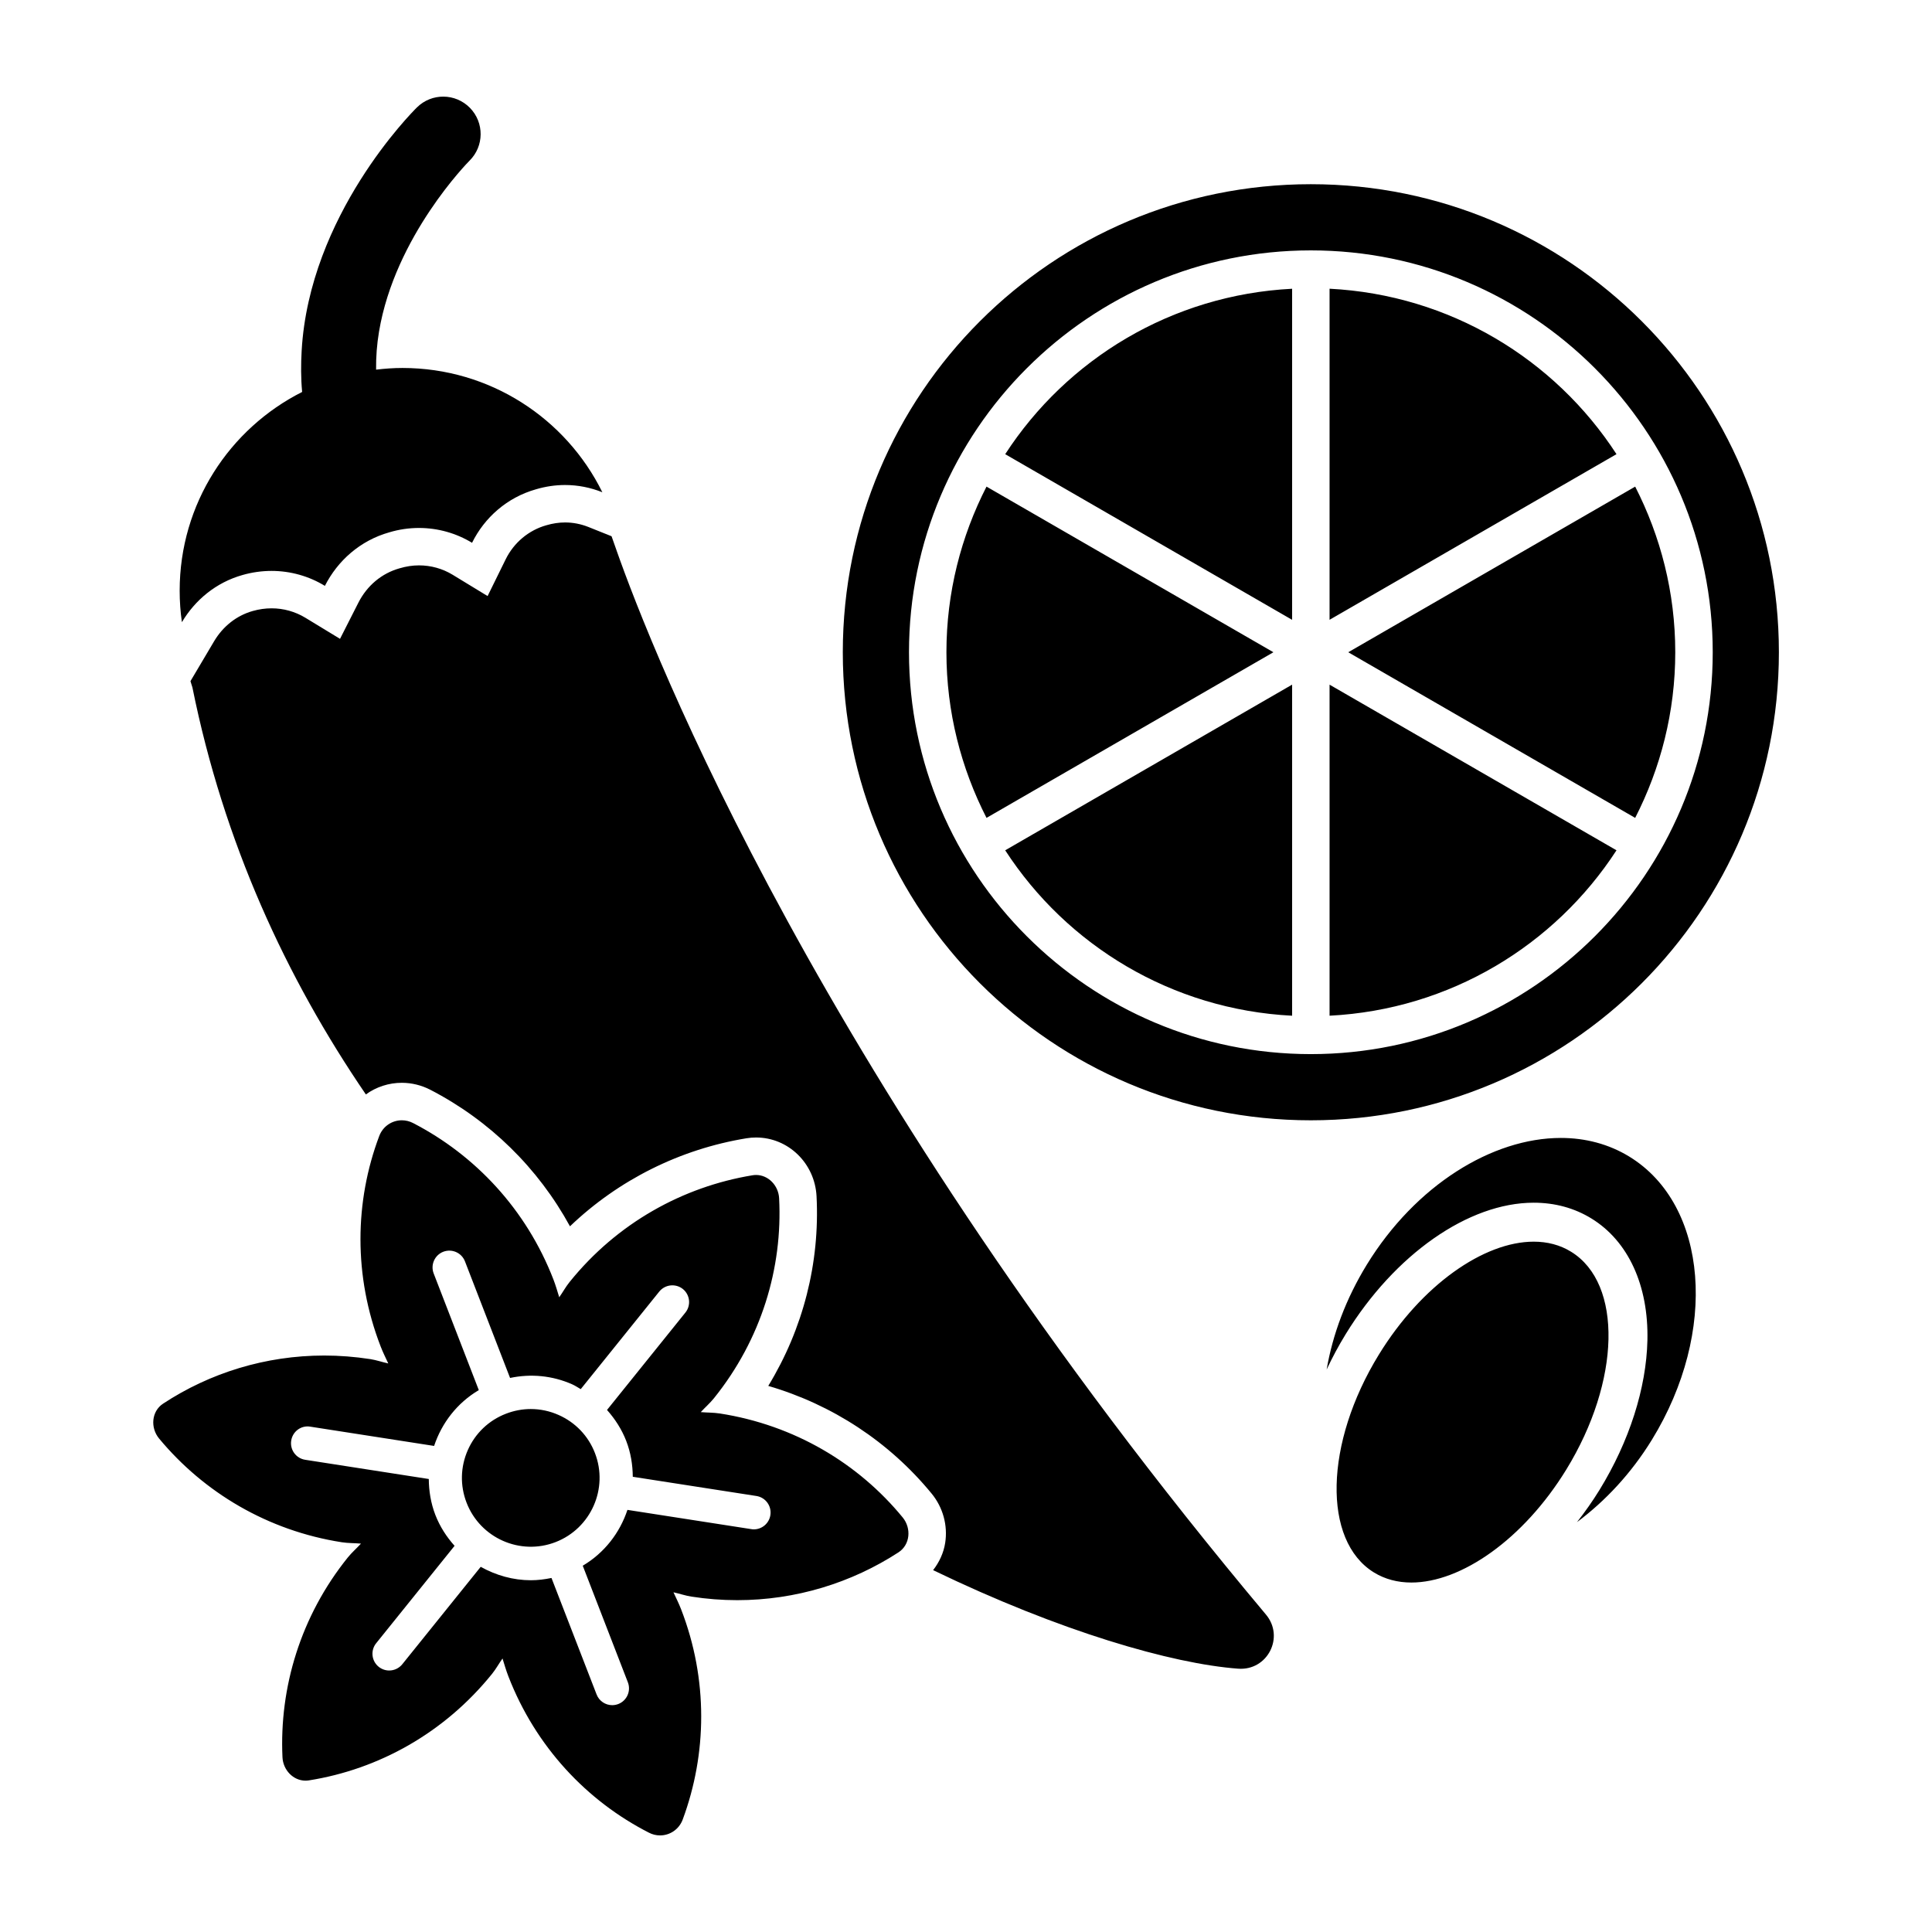
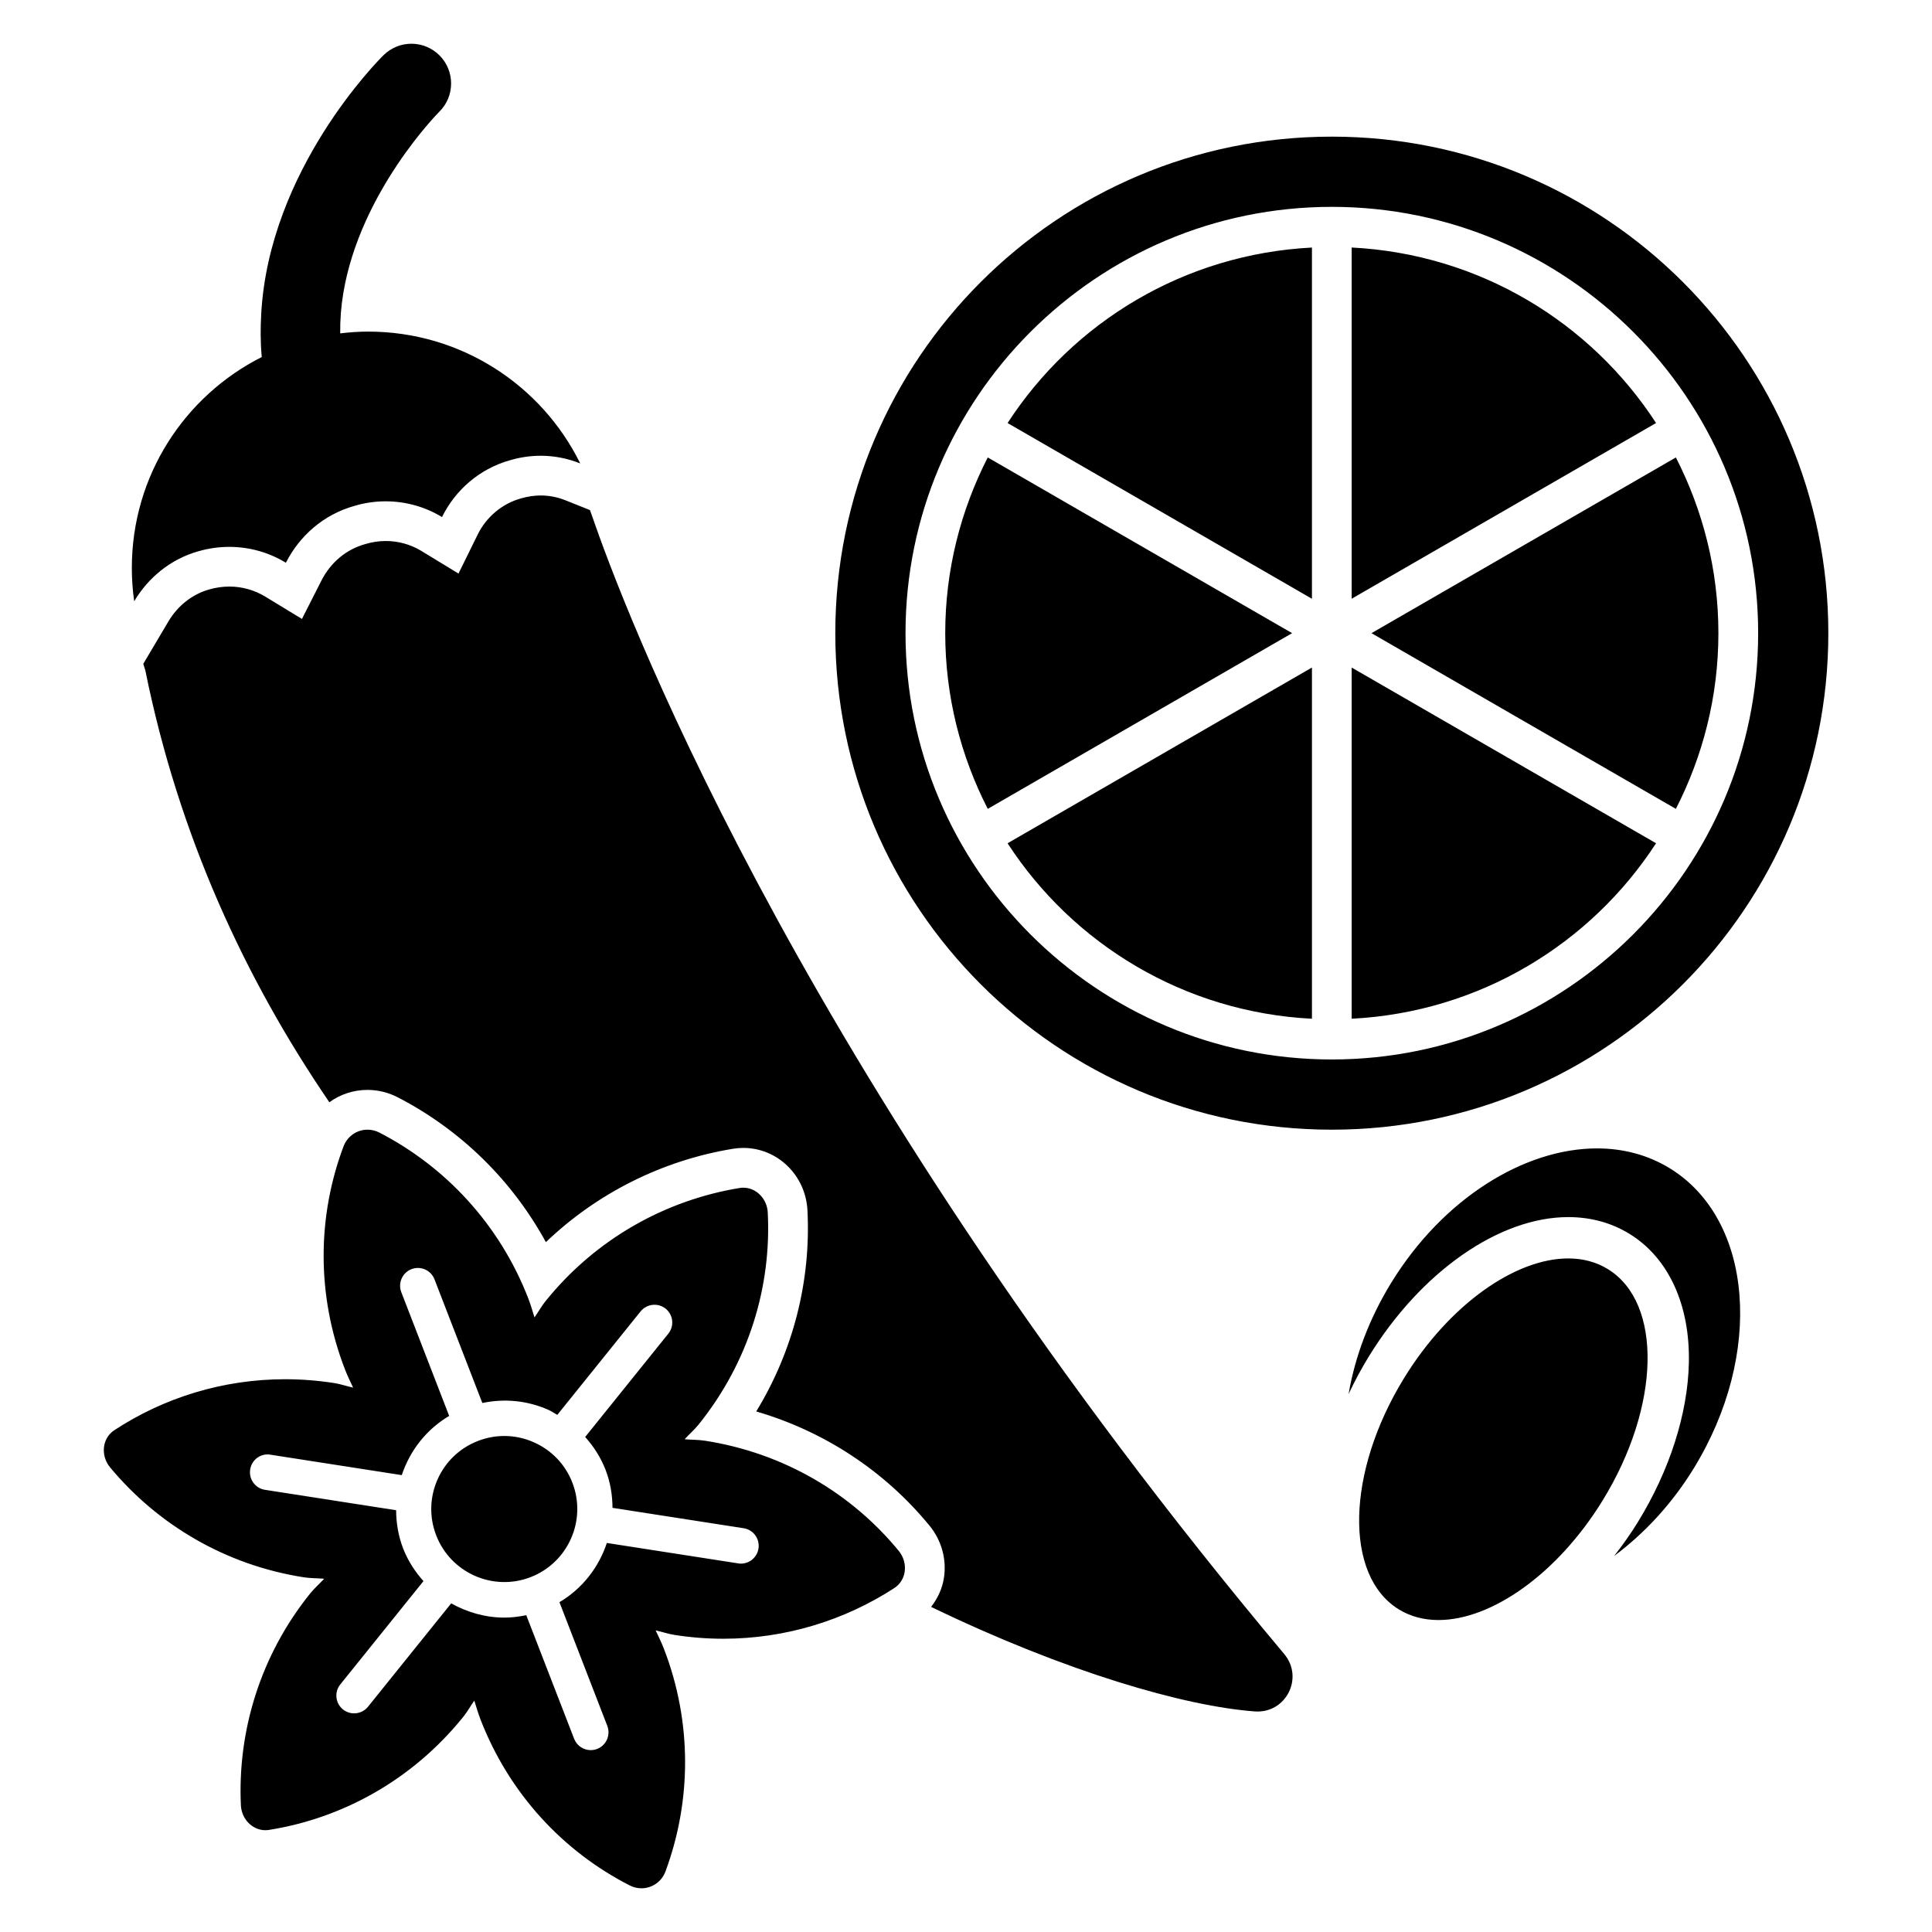
- <svg xmlns="http://www.w3.org/2000/svg" viewBox="0 0 1200 1200">
-   <path d="M1104.9 405.12c0-160.56-130.16-290.71-290.71-290.71-160.56 0-290.71 130.15-290.71 290.71s130.15 290.72 290.71 290.72c160.56-.012 290.71-130.16 290.71-290.72M814.2 654.73c-137.64 0-249.61-111.97-249.61-249.61s111.97-249.6 249.61-249.6 249.61 111.97 249.61 249.6S951.83 654.73 814.2 654.73M612.74 302.24c-15.805 30.887-24.898 65.785-24.898 102.88S596.94 477.108 612.74 508l178.2-102.88zm11.605-20.145 178.21 102.89v-205.64c-74.734 3.816-139.86 43.668-178.21 102.76zm201.47 348.78c74.746-3.805 139.85-43.668 178.22-102.74l-178.22-102.88zm0-451.54v205.63l178.22-102.88c-38.363-59.078-103.48-98.941-178.22-102.76zm-23.258 451.54v-205.63l-178.21 102.89c38.352 59.09 103.48 98.957 178.21 102.75zm213.09-328.63-178.23 102.88 178.22 102.88c15.805-30.898 24.898-65.785 24.898-102.88.004-37.094-9.094-71.988-24.895-102.88zm-632.68 39.648a332 332 0 0 1-3.121-8.82l-14.352-5.746c-4.703-1.871-9.574-2.82-14.508-2.82-3.793 0-7.633.562-11.688 1.753-10.934 3.086-20.113 10.79-25.211 21.133l-11.23 22.836-21.73-13.246c-6.254-3.804-13.477-5.82-20.867-5.82-3.961 0-7.934.59-12.121 1.836-11.074 3.12-20.16 10.727-25.57 21.395l-11.375 22.402-21.47-13.066a40.4 40.4 0 0 0-21.046-5.89c-3.887 0-7.79.55-11.711 1.667-9.938 2.797-18.445 9.469-23.965 18.758l-14.7 24.805c.423 1.285.759 2.617 1.212 3.91 19.453 96.371 58.246 180.34 107.73 252.79a38 38 0 0 1 22.344-7.222c6.11 0 12.215 1.5 17.699 4.332 36.898 19.066 66.996 48.66 86.734 84.805A207.04 207.04 0 0 1 463.66 707a36 36 0 0 1 5.965-.48c20.004 0 36.48 16.02 37.547 36.491 2.136 41.484-8.41 82.441-29.988 117.8 39.758 11.605 75.133 34.766 101.48 66.898 7.03 8.567 10.094 19.715 8.41 30.59-.973 6.29-3.695 12.035-7.5 16.945 78.863 38.113 148.34 58.13 189.42 61.2 18.37 1.39 29.074-19.767 17.219-33.72-276.76-330.16-381.41-598.75-403.26-660.84zm-232.32 15.254a65.5 65.5 0 0 1 18-2.543c11.82 0 23.258 3.254 33.145 9.29 7.906-15.59 21.875-28.142 40.008-33.255a64 64 0 0 1 18.434-2.71c11.762 0 23.172 3.253 32.965 9.214 7.68-15.574 21.637-28.129 39.77-33.254 6.035-1.777 12.07-2.64 18-2.64 8.004 0 15.805 1.558 23.16 4.5-22.559-45.806-69.77-77.196-124.19-77.196-5.531 0-10.969.407-16.344 1.043a132.6 132.6 0 0 1 1.813-23.555c9.886-59.41 55.609-105.62 56.195-106.21 9.132-9 9.253-23.688.265-32.855-9-9.156-23.71-9.312-32.879-.277-3.191 3.133-66.875 67.055-71.629 151.23-.469 8.34-.504 16.824.3 25.523-45.12 22.777-76.065 69.406-76.065 123.46 0 6.516.469 13.246 1.39 19.535 8.141-13.727 21.16-24.656 37.66-29.3zm296.45 520.79c-3.984-.613-7.883-.492-11.832-.852 2.676-2.93 5.64-5.472 8.172-8.605 29.449-36.574 42.73-80.953 40.488-124.22-.406-7.922-6.695-14.461-14.316-14.461-.73 0-1.465.059-2.195.18-43.141 7.093-84.086 29.594-113.64 66.312-2.438 3.011-4.2 6.324-6.422 9.457-1.153-3.696-2.196-7.38-3.602-11.027-16.87-43.586-48.648-77.258-87.156-97.164a15.2 15.2 0 0 0-7.008-1.727c-6.035 0-11.734 3.66-14.05 9.805-15.267 40.559-16.067 86.855.874 130.63 1.403 3.66 3.121 7.078 4.754 10.598-3.742-.817-7.273-2.074-11.113-2.688-9.636-1.488-19.21-2.23-28.668-2.23-36.445 0-71.074 10.812-100.07 29.879-7.261 4.765-8.027 14.988-2.496 21.672 27.684 33.383 67.367 57.254 113.54 64.43 3.985.613 7.883.492 11.855.84-2.7 2.93-5.652 5.484-8.195 8.617-29.305 36.422-42.574 80.773-40.57 124.08.383 7.945 6.672 14.53 14.316 14.53.683 0 1.402-.058 2.125-.167 43.176-6.852 84.109-29.387 113.81-66.254 2.437-3.035 4.199-6.336 6.422-9.457 1.152 3.672 2.195 7.355 3.613 11.016 16.934 43.766 48.719 77.473 87.324 97.176a14.85 14.85 0 0 0 6.922 1.699c6.059 0 11.773-3.695 14.074-9.887 15.059-40.656 15.875-86.94-.996-130.54-1.414-3.648-3.133-7.066-4.754-10.57 3.742.817 7.297 2.075 11.113 2.664a184 184 0 0 0 28.5 2.22c36.37 0 71.027-10.778 100.15-29.7 7.297-4.754 8.113-14.953 2.605-21.684-27.492-33.52-67.188-57.363-113.58-64.574zm21.121 71.973a9 9 0 0 1-1.61-.145l-76.894-11.953c-4.727 14.258-14.293 26.711-27.758 34.68l28.03 72.434c2.063 5.364-.59 11.398-5.952 13.477a10.7 10.7 0 0 1-3.77.707c-4.176 0-8.113-2.53-9.707-6.648l-28.02-72.359c-4.262.875-8.531 1.414-12.781 1.414-11.027 0-21.707-3.035-31.176-8.34l-48.719 60.527a10.45 10.45 0 0 1-8.113 3.875c-2.305 0-4.598-.757-6.528-2.293-4.476-3.625-5.183-10.176-1.57-14.652l48.695-60.492c-4.957-5.53-9.11-11.902-11.953-19.234-2.82-7.32-4.008-14.844-4.066-22.273l-76.766-11.94c-5.688-.876-9.563-6.204-8.688-11.88.863-5.687 6.145-9.672 11.88-8.687l76.882 11.965c4.739-14.258 14.293-26.7 27.758-34.668l-28.03-72.457c-2.063-5.352.6-11.387 5.952-13.477 5.426-2.05 11.398.601 13.477 5.953l28.02 72.422c12.887-2.723 26.258-1.488 38.566 3.95 1.883.827 3.54 2.003 5.328 3l48.781-60.603a10.474 10.474 0 0 1 14.652-1.586c4.465 3.625 5.184 10.176 1.559 14.652l-48.672 60.47c4.992 5.616 9.145 12.022 11.941 19.245v.012c2.832 7.32 4.008 14.832 4.066 22.246l76.777 11.93c5.688.875 9.563 6.203 8.688 11.879a10.424 10.424 0 0 1-10.281 8.852zm-121.27-71.051c-5.52-2.45-11.375-3.684-17.258-3.684-5.219 0-10.43.973-15.445 2.915-10.645 4.117-19.055 12.132-23.676 22.57-4.61 10.453-4.894 22.078-.758 32.734 8.508 21.973 33.336 32.953 55.297 24.422 21.961-8.52 32.93-33.312 24.422-55.297-4.113-10.652-12.14-19.04-22.582-23.66m665.15-160.41c-12.887-7.894-27.434-11.652-42.637-11.652-42.527.012-90.145 29.281-120.49 78.672-13.008 21.203-21.266 43.535-24.961 65.148 3.492-7.414 7.414-14.762 11.82-21.949 30.469-49.598 76.297-81.648 116.77-81.648 13.199 0 25.285 3.3 35.902 9.828 22.836 14.027 35.496 41.605 34.738 75.613-.672 29.797-11.258 62.844-29.809 93.047-4.332 7.043-9.035 13.645-13.934 19.922 17.461-13.02 33.613-30.145 46.523-51.168 41.215-67.059 34.977-145.77-13.926-175.81zm-36.273 59.027c-6.875-4.246-14.762-6.254-23.219-6.254-30.938 0-69.613 26.902-96.156 70.13-33.805 55.007-35.16 115.61-3.035 135.35 6.898 4.233 14.785 6.237 23.242 6.237 30.938 0 69.613-26.902 96.156-70.105 33.8-55.016 35.16-115.61 3.011-135.36z" />
+ <svg xmlns="http://www.w3.org/2000/svg" viewBox="0 0 1200 1200" version="1.1" id="svg1">
+   <defs id="defs1" />
+   <path d="m 1135.609,393.265 c 0,-170.326 -138.077,-308.393 -308.393,-308.393 -170.326,0 -308.393,138.067 -308.393,308.393 0,170.326 138.067,308.404 308.393,308.404 170.326,-0.013 308.393,-138.077 308.393,-308.404 M 827.226,658.058 c -146.012,0 -264.793,-118.781 -264.793,-264.793 0,-146.012 118.781,-264.782 264.793,-264.782 146.012,0 264.793,118.781 264.793,264.782 0,146.002 -118.791,264.793 -264.793,264.793 M 613.512,284.128 c -16.766,32.766 -26.412,69.786 -26.412,109.138 0,39.351 9.651,76.367 26.412,109.138 L 802.552,393.265 Z m 12.311,-21.37 189.05,109.148 v -218.148 c -79.28,4.048 -148.367,46.324 -189.05,109.011 z M 839.548,632.752 C 918.84,628.716 987.904,586.428 1028.608,523.763 L 839.548,414.625 Z m 0,-479.006 V 371.885 L 1028.608,262.747 C 987.912,200.075 918.834,157.787 839.548,153.736 Z m -24.673,479.006 V 414.615 L 625.825,523.763 C 666.51,586.447 735.6,628.739 814.875,632.763 Z M 1040.927,284.133 851.856,393.271 1040.916,502.409 c 16.766,-32.777 26.413,-69.786 26.413,-109.138 0,-39.35 -9.647,-76.367 -26.409,-109.138 z m -671.164,42.06 a 352.194,352.194 0 0 1 -3.311,-9.356 l -15.225,-6.096 c -4.989,-1.985 -10.156,-2.992 -15.39,-2.992 -4.024,0 -8.097,0.596 -12.399,1.86 -11.599,3.274 -21.336,11.446 -26.744,22.418 l -11.913,24.225 -23.052,-14.052 c -6.634,-4.035 -14.297,-6.174 -22.136,-6.174 -4.202,0 -8.417,0.626 -12.858,1.948 -11.748,3.31 -21.386,11.379 -27.125,22.696 l -12.067,23.765 -22.776,-13.861 a 42.857,42.857 0 0 0 -22.326,-6.248 c -4.123,0 -8.264,0.583 -12.423,1.768 -10.542,2.967 -19.567,10.045 -25.423,19.899 L 88.999,412.307 c 0.449,1.363 0.805,2.776 1.286,4.148 20.636,102.233 61.789,191.309 114.283,268.166 a 40.311,40.311 0 0 1 23.703,-7.661 c 6.482,0 12.958,1.591 18.776,4.596 39.142,20.226 71.071,51.62 92.01,89.963 a 219.634,219.634 0 0 1 116.308,-58.011 38.19,38.19 0 0 1 6.328,-0.509 c 21.221,0 38.699,16.994 39.831,38.711 2.266,44.007 -8.922,87.456 -31.812,124.965 42.176,12.311 79.703,36.881 107.653,70.967 7.458,9.088 10.708,20.914 8.922,32.451 -1.032,6.673 -3.92,12.767 -7.956,17.976 83.66,40.431 157.363,61.666 200.942,64.923 19.487,1.475 30.842,-20.969 18.266,-35.771 C 503.943,676.977 392.927,392.05 369.748,326.183 Z m -246.451,16.182 a 69.484,69.484 0 0 1 19.095,-2.698 c 12.539,0 24.673,3.452 35.161,9.855 8.387,-16.538 23.206,-29.854 42.442,-35.278 a 67.893,67.893 0 0 1 19.555,-2.875 c 12.477,0 24.581,3.451 34.97,9.774 8.147,-16.521 22.953,-29.84 42.189,-35.277 6.402,-1.885 12.804,-2.801 19.095,-2.801 8.491,0 16.766,1.653 24.569,4.774 -23.931,-48.592 -74.014,-81.892 -131.744,-81.892 -5.867,0 -11.636,0.432 -17.338,1.106 a 140.666,140.666 0 0 1 1.923,-24.988 c 10.487,-63.024 58.992,-112.045 59.613,-112.67 9.687,-9.547 9.816,-25.129 0.281,-34.853 -9.547,-9.713 -25.152,-9.878 -34.879,-0.294 -3.385,3.324 -70.943,71.134 -75.986,160.429 -0.498,8.847 -0.535,17.847 0.318,27.075 -47.865,24.162 -80.692,73.628 -80.692,130.97 0,6.912 0.498,14.052 1.475,20.723 8.636,-14.562 22.447,-26.156 39.951,-31.082 z m 314.482,552.468 c -4.226,-0.65 -8.363,-0.522 -12.552,-0.904 2.839,-3.108 5.983,-5.805 8.669,-9.128 31.24,-38.799 45.329,-85.877 42.951,-131.776 -0.431,-8.404 -7.102,-15.341 -15.187,-15.341 -0.774,0 -1.554,0.063 -2.329,0.191 -45.765,7.524 -89.201,31.394 -120.552,70.346 -2.586,3.194 -4.455,6.709 -6.813,10.032 -1.223,-3.921 -2.33,-7.829 -3.821,-11.698 -17.896,-46.237 -51.607,-81.957 -92.457,-103.074 a 16.125,16.125 0 0 0 -7.434,-1.832 c -6.402,0 -12.448,3.883 -14.905,10.401 -16.196,43.026 -17.044,92.138 0.927,138.576 1.488,3.883 3.311,7.509 5.043,11.243 -3.97,-0.867 -7.715,-2.2 -11.789,-2.852 -10.222,-1.579 -20.378,-2.366 -30.412,-2.366 -38.662,0 -75.397,11.47 -106.157,31.696 -7.703,5.055 -8.515,15.9 -2.648,22.99 29.368,35.414 71.465,60.737 120.446,68.349 4.227,0.65 8.363,0.522 12.576,0.891 -2.864,3.108 -5.996,5.818 -8.693,9.141 -31.088,38.637 -45.164,85.686 -43.038,131.627 0.406,8.428 7.078,15.414 15.187,15.414 0.725,0 1.487,-0.062 2.254,-0.177 45.802,-7.269 89.225,-31.174 120.733,-70.284 2.585,-3.22 4.454,-6.721 6.813,-10.032 1.222,3.895 2.329,7.802 3.833,11.686 17.964,46.428 51.682,82.185 92.636,103.087 a 15.753,15.753 0 0 0 7.343,1.802 c 6.428,0 12.489,-3.92 14.93,-10.488 15.975,-43.129 16.841,-92.228 -1.057,-138.48 -1.5,-3.87 -3.324,-7.496 -5.043,-11.213 3.97,0.867 7.741,2.201 11.789,2.826 a 195.192,195.192 0 0 0 30.234,2.355 c 38.582,0 75.347,-11.434 106.242,-31.507 7.741,-5.043 8.606,-15.863 2.763,-23.003 -29.164,-35.559 -71.275,-60.852 -120.489,-68.502 z m 22.406,76.351 a 9.547,9.547 0 0 1 -1.708,-0.154 l -81.571,-12.68 c -5.015,15.125 -15.162,28.336 -29.446,36.789 l 29.735,76.84 c 2.188,5.69 -0.626,12.091 -6.314,14.297 a 11.351,11.351 0 0 1 -3.999,0.75 c -4.43,0 -8.606,-2.684 -10.297,-7.052 l -29.724,-76.76 c -4.521,0.928 -9.05,1.5 -13.558,1.5 -11.698,0 -23.027,-3.22 -33.072,-8.847 l -51.682,64.209 a 11.086,11.086 0 0 1 -8.606,4.111 c -2.445,0 -4.878,-0.803 -6.925,-2.432 -4.748,-3.845 -5.498,-10.795 -1.665,-15.543 l 51.657,-64.171 c -5.259,-5.866 -9.664,-12.626 -12.68,-20.404 -2.992,-7.765 -4.252,-15.747 -4.313,-23.628 l -81.435,-12.666 c -6.034,-0.929 -10.145,-6.581 -9.216,-12.603 0.915,-6.033 6.519,-10.26 12.603,-9.215 l 81.558,12.693 c 5.027,-15.125 15.162,-28.324 29.446,-36.777 l -29.735,-76.864 c -2.188,-5.678 0.636,-12.08 6.314,-14.297 5.756,-2.175 12.091,0.638 14.297,6.315 l 29.724,76.827 c 13.671,-2.889 27.855,-1.579 40.912,4.19 1.998,0.877 3.755,2.125 5.652,3.182 l 51.748,-64.289 a 11.111,11.111 0 0 1 15.543,-1.682 c 4.737,3.845 5.499,10.795 1.654,15.543 l -51.633,64.148 c 5.296,5.958 9.701,12.753 12.667,20.416 v 0.013 c 3.004,7.765 4.252,15.734 4.313,23.599 l 81.447,12.656 c 6.034,0.928 10.145,6.58 9.216,12.602 a 11.058,11.058 0 0 1 -10.906,9.39 z m -128.646,-75.373 c -5.856,-2.599 -12.067,-3.908 -18.308,-3.908 -5.536,0 -11.064,1.032 -16.384,3.092 -11.293,4.367 -20.214,12.87 -25.116,23.943 -4.89,11.089 -5.192,23.421 -0.804,34.725 9.026,23.31 35.364,34.957 58.661,25.908 23.297,-9.038 34.933,-35.338 25.908,-58.661 -4.363,-11.3 -12.878,-20.198 -23.956,-25.099 M 1037.162,725.653 c -13.671,-8.374 -29.103,-12.361 -45.23,-12.361 -45.114,0.013 -95.628,31.062 -127.819,83.457 -13.799,22.493 -22.56,46.183 -26.479,69.111 3.704,-7.865 7.865,-15.66 12.539,-23.284 32.322,-52.615 80.938,-86.614 123.873,-86.614 14.002,0 26.823,3.501 38.086,10.426 24.225,14.88 37.655,44.136 36.851,80.212 -0.713,31.609 -11.943,66.667 -31.622,98.707 -4.596,7.471 -9.585,14.475 -14.782,21.134 18.523,-13.812 35.658,-31.979 49.353,-54.28 43.722,-71.138 37.105,-154.637 -14.773,-186.504 z m -38.479,62.617 c -7.293,-4.504 -15.66,-6.634 -24.631,-6.634 -32.82,0 -73.847,28.538 -102.005,74.396 -35.861,58.353 -37.299,122.642 -3.22,143.583 7.318,4.49 15.684,6.616 24.656,6.616 32.82,0 73.847,-28.538 102.005,-74.369 35.856,-58.362 37.299,-122.642 3.194,-143.594 z" id="path1" style="stroke-width:1.061" />
</svg>
